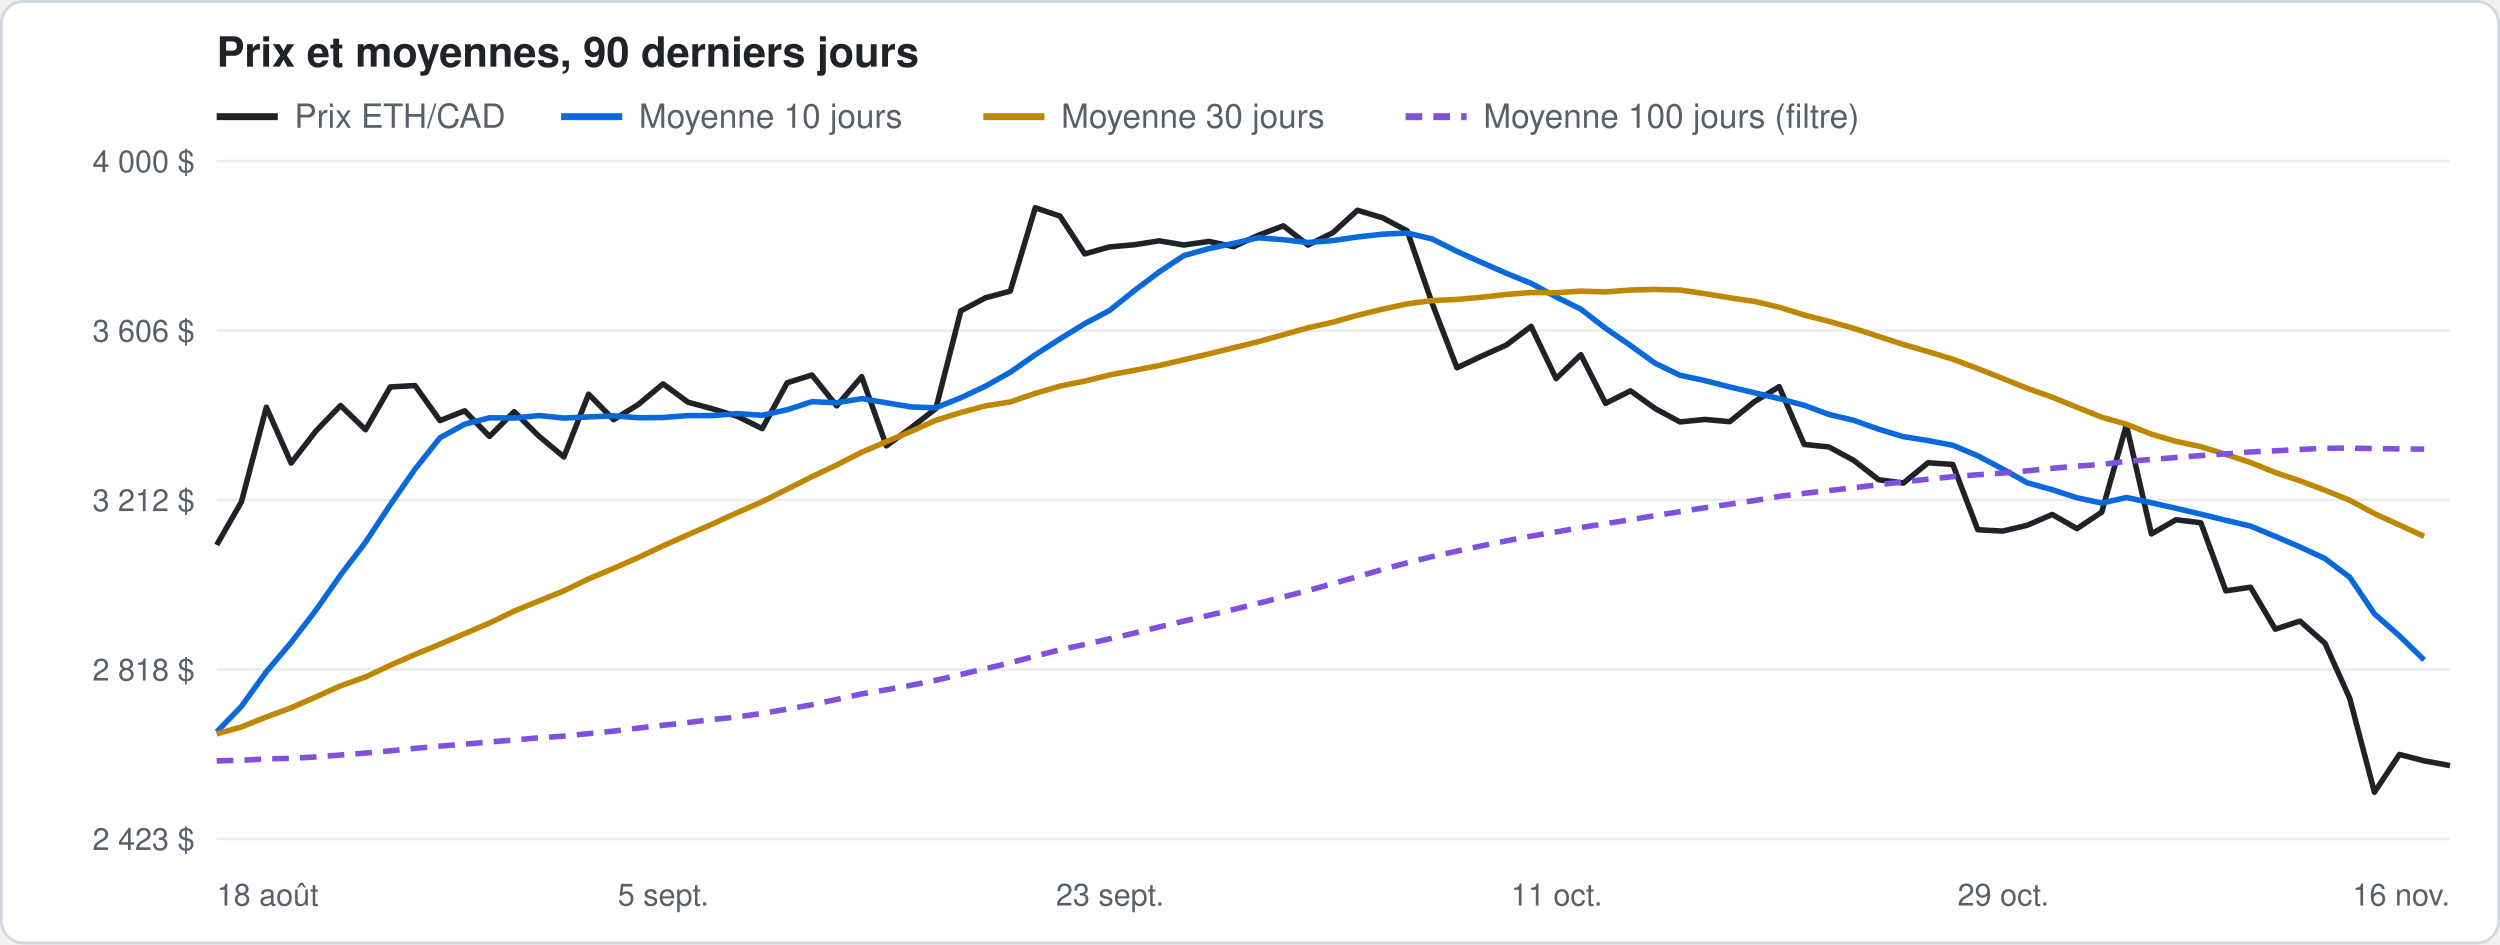
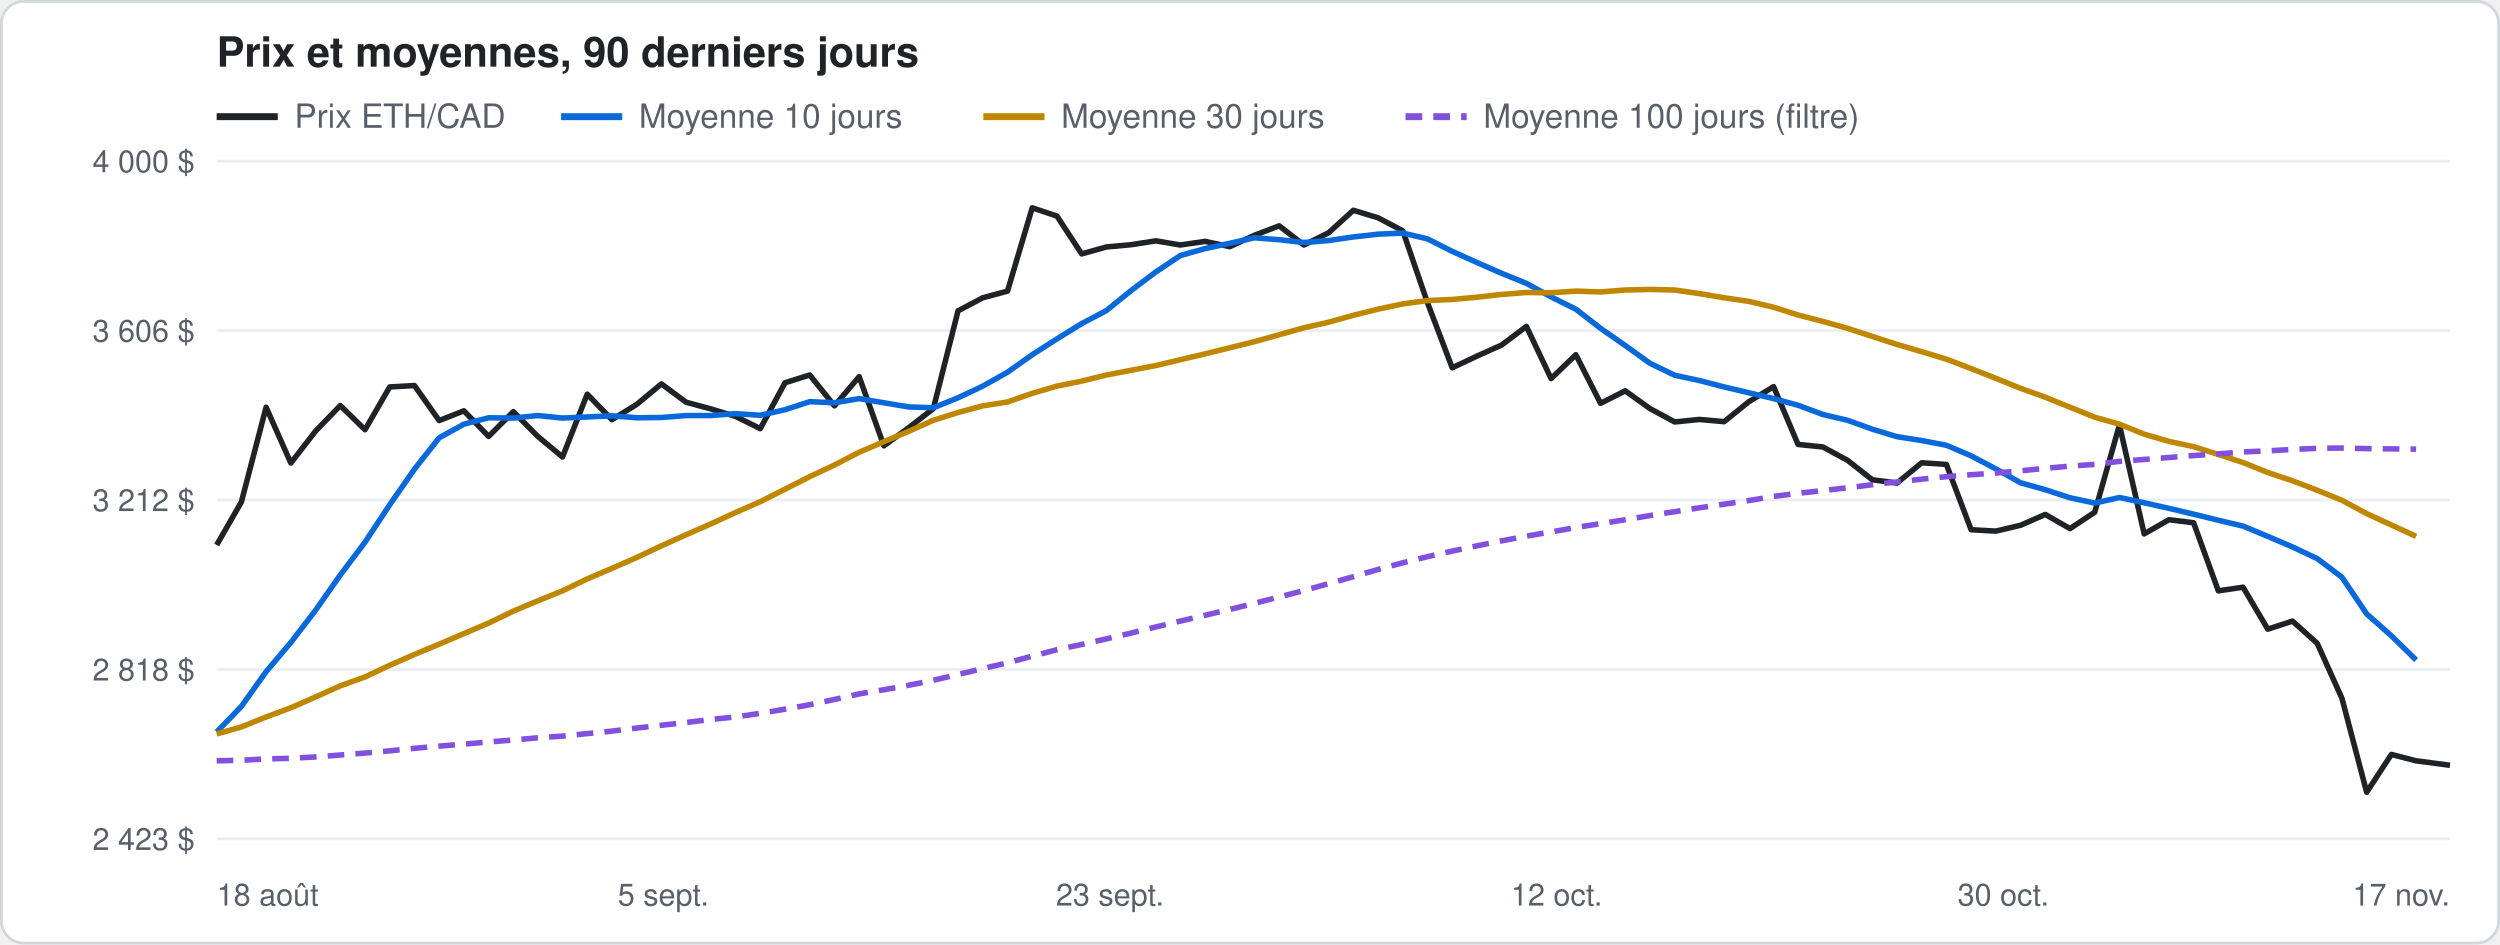
<svg xmlns="http://www.w3.org/2000/svg" width="900" height="340" viewBox="0 0 900 340" font-family="-apple-system, Segoe UI, Helvetica, Arial, sans-serif">
  <rect x="0.5" y="0.5" width="899" height="339" rx="8" fill="#ffffff" stroke="#d0d7de" />
  <text x="78" y="24" font-size="15" font-weight="600" fill="#1f2328">Prix et moyennes, 90 derniers jours</text>
  <line x1="78" y1="42" x2="100" y2="42" stroke="#1f2328" stroke-width="2.5" />
  <text x="106" y="46" font-size="12" fill="#57606a">Prix ETH/CAD</text>
  <line x1="202" y1="42" x2="224" y2="42" stroke="#0969da" stroke-width="2.5" />
  <text x="230" y="46" font-size="12" fill="#57606a">Moyenne 10 jours</text>
  <line x1="354" y1="42" x2="376" y2="42" stroke="#bf8700" stroke-width="2.5" />
  <text x="382" y="46" font-size="12" fill="#57606a">Moyenne 30 jours</text>
  <line x1="506" y1="42" x2="528" y2="42" stroke="#8250df" stroke-width="2.5" stroke-dasharray="6 4" />
  <text x="534" y="46" font-size="12" fill="#57606a">Moyenne 100 jours (filtre)</text>
  <line x1="78" y1="302.0" x2="882" y2="302.0" stroke="#eaeef2" />
  <text x="70" y="306.0" font-size="11" fill="#57606a" text-anchor="end">2 423 $</text>
  <line x1="78" y1="241.0" x2="882" y2="241.0" stroke="#eaeef2" />
  <text x="70" y="245.0" font-size="11" fill="#57606a" text-anchor="end">2 818 $</text>
  <line x1="78" y1="180.0" x2="882" y2="180.0" stroke="#eaeef2" />
  <text x="70" y="184.0" font-size="11" fill="#57606a" text-anchor="end">3 212 $</text>
  <line x1="78" y1="119.0" x2="882" y2="119.0" stroke="#eaeef2" />
  <text x="70" y="123.0" font-size="11" fill="#57606a" text-anchor="end">3 606 $</text>
  <line x1="78" y1="58.0" x2="882" y2="58.0" stroke="#eaeef2" />
  <text x="70" y="62.0" font-size="11" fill="#57606a" text-anchor="end">4 000 $</text>
  <text x="78.0" y="326" font-size="11" fill="#57606a" text-anchor="start">18 août</text>
  <text x="238.8" y="326" font-size="11" fill="#57606a" text-anchor="middle">5 sept.</text>
  <text x="399.6" y="326" font-size="11" fill="#57606a" text-anchor="middle">23 sept.</text>
-   <text x="560.4" y="326" font-size="11" fill="#57606a" text-anchor="middle">11 oct.</text>
-   <text x="721.2" y="326" font-size="11" fill="#57606a" text-anchor="middle">29 oct.</text>
-   <text x="882.0" y="326" font-size="11" fill="#57606a" text-anchor="end">16 nov.</text>
-   <polyline points="78.0,196.2 86.9,180.7 95.9,146.6 104.8,166.7 113.7,155.2 122.6,146.0 131.6,154.7 140.5,139.3 149.4,138.8 158.4,151.4 167.3,147.9 176.2,157.1 185.1,148.2 194.1,157.1 203.0,164.5 211.9,141.9 220.9,151.1 229.8,145.6 238.7,138.2 247.7,144.8 256.6,147.2 265.5,149.9 274.4,154.3 283.4,137.8 292.3,135.0 301.2,146.1 310.2,135.6 319.1,160.5 328.0,154.0 336.9,147.1 345.9,111.9 354.8,107.2 363.7,104.8 372.7,74.8 381.6,77.8 390.5,91.4 399.4,88.9 408.4,88.1 417.3,86.7 426.2,88.2 435.2,86.9 444.1,88.8 453.0,84.7 462.0,81.3 470.9,88.2 479.8,83.8 488.7,75.7 497.7,78.4 506.6,83.1 515.5,109.0 524.5,132.4 533.4,128.2 542.3,124.2 551.2,117.5 560.2,136.3 569.1,127.7 578.0,145.2 587.0,140.7 595.9,147.1 604.8,151.9 613.7,151.0 622.7,151.8 631.6,144.6 640.5,139.2 649.5,160.0 658.4,160.9 667.3,165.7 676.3,172.7 685.2,173.9 694.1,166.6 703.0,167.2 712.0,190.7 720.9,191.2 729.8,189.1 738.8,185.2 747.7,190.3 756.6,184.4 765.5,153.0 774.5,192.2 783.4,187.1 792.3,188.2 801.3,212.7 810.2,211.4 819.1,226.5 828.0,223.6 837.0,231.6 845.9,251.4 854.8,285.2 863.8,271.6 872.7,273.9 882.0,275.6" fill="none" stroke="#1f2328" stroke-width="2" stroke-linejoin="round" />
-   <polyline points="78.0,263.5 86.9,254.3 95.9,241.8 104.8,231.3 113.7,219.7 122.6,207.0 131.6,195.2 140.5,181.7 149.4,168.9 158.4,157.6 167.3,152.7 176.2,150.4 185.1,150.5 194.1,149.6 203.0,150.5 211.9,150.1 220.9,149.7 229.8,150.4 238.7,150.3 247.7,149.6 256.6,149.6 265.5,148.9 274.4,149.5 283.4,147.5 292.3,144.6 301.2,145.0 310.2,143.5 319.1,145.0 328.0,146.5 336.9,146.8 345.9,143.2 354.8,139.0 363.7,134.0 372.7,127.7 381.6,122.0 390.5,116.5 399.4,111.8 408.4,104.6 417.3,97.9 426.2,92.0 435.2,89.5 444.1,87.6 453.0,85.6 462.0,86.3 470.9,87.3 479.8,86.6 488.7,85.3 497.7,84.3 506.6,83.9 515.5,86.0 524.5,90.5 533.4,94.5 542.3,98.4 551.2,102.0 560.2,106.9 569.1,111.3 578.0,118.2 587.0,124.4 595.9,130.8 604.8,135.1 613.7,137.0 622.7,139.3 631.6,141.4 640.5,143.5 649.5,145.9 658.4,149.2 667.3,151.3 676.3,154.5 685.2,157.2 694.1,158.6 703.0,160.3 712.0,164.1 720.9,168.8 729.8,173.8 738.8,176.3 747.7,179.2 756.6,181.1 765.5,179.1 774.5,181.0 783.4,183.0 792.3,185.1 801.3,187.3 810.2,189.4 819.1,193.1 828.0,196.9 837.0,201.1 845.9,207.8 854.8,221.0 863.8,228.9 872.7,237.6" fill="none" stroke="#0969da" stroke-width="2" stroke-linejoin="round" />
-   <polyline points="78.0,264.2 86.9,261.7 95.9,258.1 104.8,254.8 113.7,250.9 122.6,246.9 131.6,243.7 140.5,239.5 149.4,235.6 158.4,231.9 167.3,228.1 176.2,224.3 185.1,220.0 194.1,216.3 203.0,212.7 211.9,208.4 220.9,204.6 229.8,200.7 238.7,196.5 247.7,192.5 256.6,188.6 265.5,184.5 274.4,180.6 283.4,176.1 292.3,171.6 301.2,167.4 310.2,162.8 319.1,159.0 328.0,155.3 336.9,151.3 345.9,148.5 354.8,146.1 363.7,144.7 372.7,141.6 381.6,139.0 390.5,137.2 399.4,135.0 408.4,133.3 417.3,131.6 426.2,129.5 435.2,127.4 444.1,125.2 453.0,123.0 462.0,120.5 470.9,118.0 479.8,116.0 488.7,113.5 497.7,111.3 506.6,109.4 515.5,108.2 524.5,107.8 533.4,107.0 542.3,106.0 551.2,105.3 560.2,105.4 569.1,104.8 578.0,105.1 587.0,104.4 595.9,104.2 604.8,104.4 613.7,105.7 622.7,107.2 631.6,108.5 640.5,110.6 649.5,113.4 658.4,115.7 667.3,118.2 676.3,121.1 685.2,124.0 694.1,126.6 703.0,129.3 712.0,132.7 720.9,136.2 729.8,139.8 738.8,143.0 747.7,146.6 756.6,150.2 765.5,152.7 774.5,156.3 783.4,158.9 792.3,160.8 801.3,163.6 810.2,166.5 819.1,170.1 828.0,173.1 837.0,176.5 845.9,180.1 854.8,184.9 863.8,189.0 872.7,193.1" fill="none" stroke="#bf8700" stroke-width="2" stroke-linejoin="round" />
-   <polyline points="78.0,273.9 86.9,273.7 95.9,273.2 104.8,273.0 113.7,272.5 122.6,271.8 131.6,271.1 140.5,270.3 149.4,269.4 158.4,268.6 167.3,267.9 176.2,267.1 185.1,266.4 194.1,265.6 203.0,265.0 211.9,264.1 220.9,263.2 229.8,262.1 238.7,261.1 247.7,260.1 256.6,259.0 265.5,258.1 274.4,256.8 283.4,255.3 292.3,253.7 301.2,251.8 310.2,249.8 319.1,248.3 328.0,246.7 336.9,244.9 345.9,242.8 354.8,240.7 363.7,238.6 372.7,236.2 381.6,233.9 390.5,232.0 399.4,230.0 408.4,227.9 417.3,225.7 426.2,223.6 435.2,221.5 444.1,219.4 453.0,217.2 462.0,214.9 470.9,212.6 479.8,210.1 488.7,207.6 497.7,205.0 506.6,202.6 515.5,200.4 524.5,198.4 533.4,196.5 542.3,194.7 551.2,193.0 560.2,191.5 569.1,189.9 578.0,188.5 587.0,187.1 595.9,185.6 604.8,184.2 613.7,182.8 622.7,181.5 631.6,180.2 640.5,178.7 649.5,177.6 658.4,176.6 667.3,175.6 676.3,174.5 685.2,173.5 694.1,172.5 703.0,171.6 712.0,170.9 720.9,170.3 729.8,169.5 738.8,168.6 747.7,167.8 756.6,167.2 765.5,166.1 774.5,165.4 783.4,164.7 792.3,164.0 801.3,163.4 810.2,162.7 819.1,162.3 828.0,161.8 837.0,161.4 845.9,161.3 854.8,161.5 863.8,161.6 872.7,161.7" fill="none" stroke="#8250df" stroke-width="2" stroke-linejoin="round" stroke-dasharray="6 4" />
+   <text x="560.4" y="326" font-size="11" fill="#57606a" text-anchor="middle">12 oct.</text>
+   <text x="721.2" y="326" font-size="11" fill="#57606a" text-anchor="middle">30 oct.</text>
+   <text x="882.0" y="326" font-size="11" fill="#57606a" text-anchor="end">17 nov.</text>
+   <polyline points="78.0,196.2 86.9,180.7 95.8,146.6 104.7,166.7 113.6,155.2 122.5,146.0 131.4,154.7 140.3,139.3 149.2,138.8 158.1,151.4 167.0,147.9 175.9,157.1 184.8,148.2 193.6,157.1 202.5,164.5 211.4,141.9 220.3,151.1 229.2,145.6 238.1,138.2 247.0,144.8 255.9,147.2 264.8,149.9 273.7,154.3 282.6,137.8 291.5,135.0 300.4,146.1 309.3,135.6 318.2,160.5 327.1,154.0 336.0,147.1 344.9,111.9 353.8,107.2 362.7,104.8 371.6,74.8 380.5,77.8 389.4,91.4 398.3,88.9 407.2,88.1 416.1,86.7 424.9,88.2 433.8,86.9 442.7,88.8 451.6,84.7 460.5,81.3 469.4,88.2 478.3,83.8 487.2,75.7 496.1,78.4 505.0,83.1 513.9,109.0 522.8,132.4 531.7,128.2 540.6,124.2 549.5,117.5 558.4,136.3 567.3,127.7 576.2,145.2 585.1,140.7 594.0,147.1 602.9,151.9 611.8,151.0 620.7,151.8 629.6,144.6 638.5,139.2 647.3,160.0 656.2,160.9 665.1,165.7 674.0,172.7 682.9,173.9 691.8,166.6 700.7,167.2 709.6,190.7 718.5,191.2 727.4,189.1 736.3,185.2 745.2,190.3 754.1,184.4 763.0,153.0 771.9,192.2 780.8,187.1 789.7,188.2 798.6,212.7 807.5,211.4 816.4,226.5 825.3,223.6 834.2,231.6 843.1,251.4 852.0,285.2 860.9,271.6 869.8,273.9 882.0,275.5" fill="none" stroke="#1f2328" stroke-width="2" stroke-linejoin="round" />
+   <polyline points="78.0,263.5 86.9,254.3 95.8,241.8 104.7,231.3 113.6,219.7 122.5,207.0 131.4,195.2 140.3,181.7 149.2,168.9 158.1,157.6 167.0,152.7 175.9,150.4 184.8,150.5 193.6,149.6 202.5,150.5 211.4,150.1 220.3,149.7 229.2,150.4 238.1,150.3 247.0,149.6 255.9,149.6 264.8,148.9 273.7,149.5 282.6,147.5 291.5,144.6 300.4,145.0 309.3,143.5 318.2,145.0 327.1,146.5 336.0,146.8 344.9,143.2 353.8,139.0 362.7,134.0 371.6,127.7 380.5,122.0 389.4,116.5 398.3,111.8 407.2,104.6 416.1,97.9 424.9,92.0 433.8,89.5 442.7,87.6 451.6,85.6 460.5,86.3 469.4,87.3 478.3,86.6 487.2,85.3 496.1,84.3 505.0,83.9 513.9,86.0 522.8,90.5 531.7,94.5 540.6,98.4 549.5,102.0 558.4,106.9 567.3,111.3 576.2,118.2 585.1,124.4 594.0,130.8 602.9,135.1 611.8,137.0 620.7,139.3 629.6,141.4 638.5,143.5 647.3,145.9 656.2,149.2 665.1,151.3 674.0,154.5 682.9,157.2 691.8,158.6 700.7,160.3 709.6,164.1 718.5,168.8 727.4,173.8 736.3,176.3 745.2,179.2 754.1,181.1 763.0,179.1 771.9,181.0 780.8,183.0 789.7,185.1 798.6,187.3 807.5,189.4 816.4,193.1 825.3,196.9 834.2,201.1 843.1,207.8 852.0,221.0 860.9,228.9 869.8,237.6" fill="none" stroke="#0969da" stroke-width="2" stroke-linejoin="round" />
+   <polyline points="78.0,264.2 86.9,261.7 95.8,258.1 104.7,254.8 113.6,250.9 122.5,246.9 131.4,243.7 140.3,239.5 149.2,235.6 158.1,231.9 167.0,228.1 175.9,224.3 184.8,220.0 193.6,216.3 202.5,212.7 211.4,208.4 220.3,204.6 229.2,200.7 238.1,196.5 247.0,192.5 255.9,188.6 264.8,184.5 273.7,180.6 282.6,176.1 291.5,171.6 300.4,167.4 309.3,162.8 318.2,159.0 327.1,155.3 336.0,151.3 344.9,148.5 353.8,146.1 362.7,144.7 371.6,141.6 380.5,139.0 389.4,137.2 398.3,135.0 407.2,133.3 416.1,131.6 424.9,129.5 433.8,127.4 442.7,125.2 451.6,123.0 460.5,120.5 469.4,118.0 478.3,116.0 487.2,113.5 496.1,111.3 505.0,109.4 513.9,108.2 522.8,107.8 531.7,107.0 540.6,106.0 549.5,105.3 558.4,105.4 567.3,104.8 576.2,105.1 585.1,104.4 594.0,104.2 602.9,104.4 611.8,105.7 620.7,107.2 629.6,108.5 638.5,110.6 647.3,113.4 656.2,115.7 665.1,118.2 674.0,121.1 682.9,124.0 691.8,126.6 700.7,129.3 709.6,132.7 718.5,136.2 727.4,139.8 736.3,143.0 745.2,146.6 754.1,150.2 763.0,152.7 771.9,156.3 780.8,158.9 789.7,160.8 798.6,163.6 807.5,166.5 816.4,170.1 825.3,173.1 834.2,176.5 843.1,180.1 852.0,184.9 860.9,189.0 869.8,193.1" fill="none" stroke="#bf8700" stroke-width="2" stroke-linejoin="round" />
+   <polyline points="78.0,273.9 86.9,273.7 95.8,273.2 104.7,273.0 113.6,272.5 122.5,271.8 131.4,271.1 140.3,270.3 149.2,269.4 158.1,268.6 167.0,267.9 175.9,267.1 184.8,266.4 193.6,265.6 202.5,265.0 211.4,264.1 220.3,263.2 229.2,262.1 238.1,261.1 247.0,260.1 255.9,259.0 264.8,258.1 273.7,256.8 282.6,255.3 291.5,253.7 300.4,251.8 309.3,249.8 318.2,248.3 327.1,246.7 336.0,244.9 344.9,242.8 353.8,240.7 362.7,238.6 371.6,236.2 380.5,233.9 389.4,232.0 398.3,230.0 407.2,227.9 416.1,225.7 424.9,223.6 433.8,221.5 442.7,219.4 451.6,217.2 460.5,214.9 469.4,212.6 478.3,210.1 487.2,207.6 496.1,205.0 505.0,202.6 513.9,200.4 522.8,198.4 531.7,196.5 540.6,194.7 549.5,193.0 558.4,191.5 567.3,189.9 576.2,188.5 585.1,187.1 594.0,185.6 602.9,184.2 611.8,182.8 620.7,181.5 629.6,180.2 638.5,178.7 647.3,177.6 656.2,176.6 665.1,175.6 674.0,174.5 682.9,173.5 691.8,172.5 700.7,171.6 709.6,170.9 718.5,170.3 727.4,169.5 736.3,168.6 745.2,167.8 754.1,167.2 763.0,166.1 771.9,165.4 780.8,164.7 789.7,164.0 798.6,163.4 807.5,162.7 816.4,162.3 825.3,161.8 834.2,161.4 843.1,161.3 852.0,161.5 860.9,161.6 869.8,161.7" fill="none" stroke="#8250df" stroke-width="2" stroke-linejoin="round" stroke-dasharray="6 4" />
</svg>
